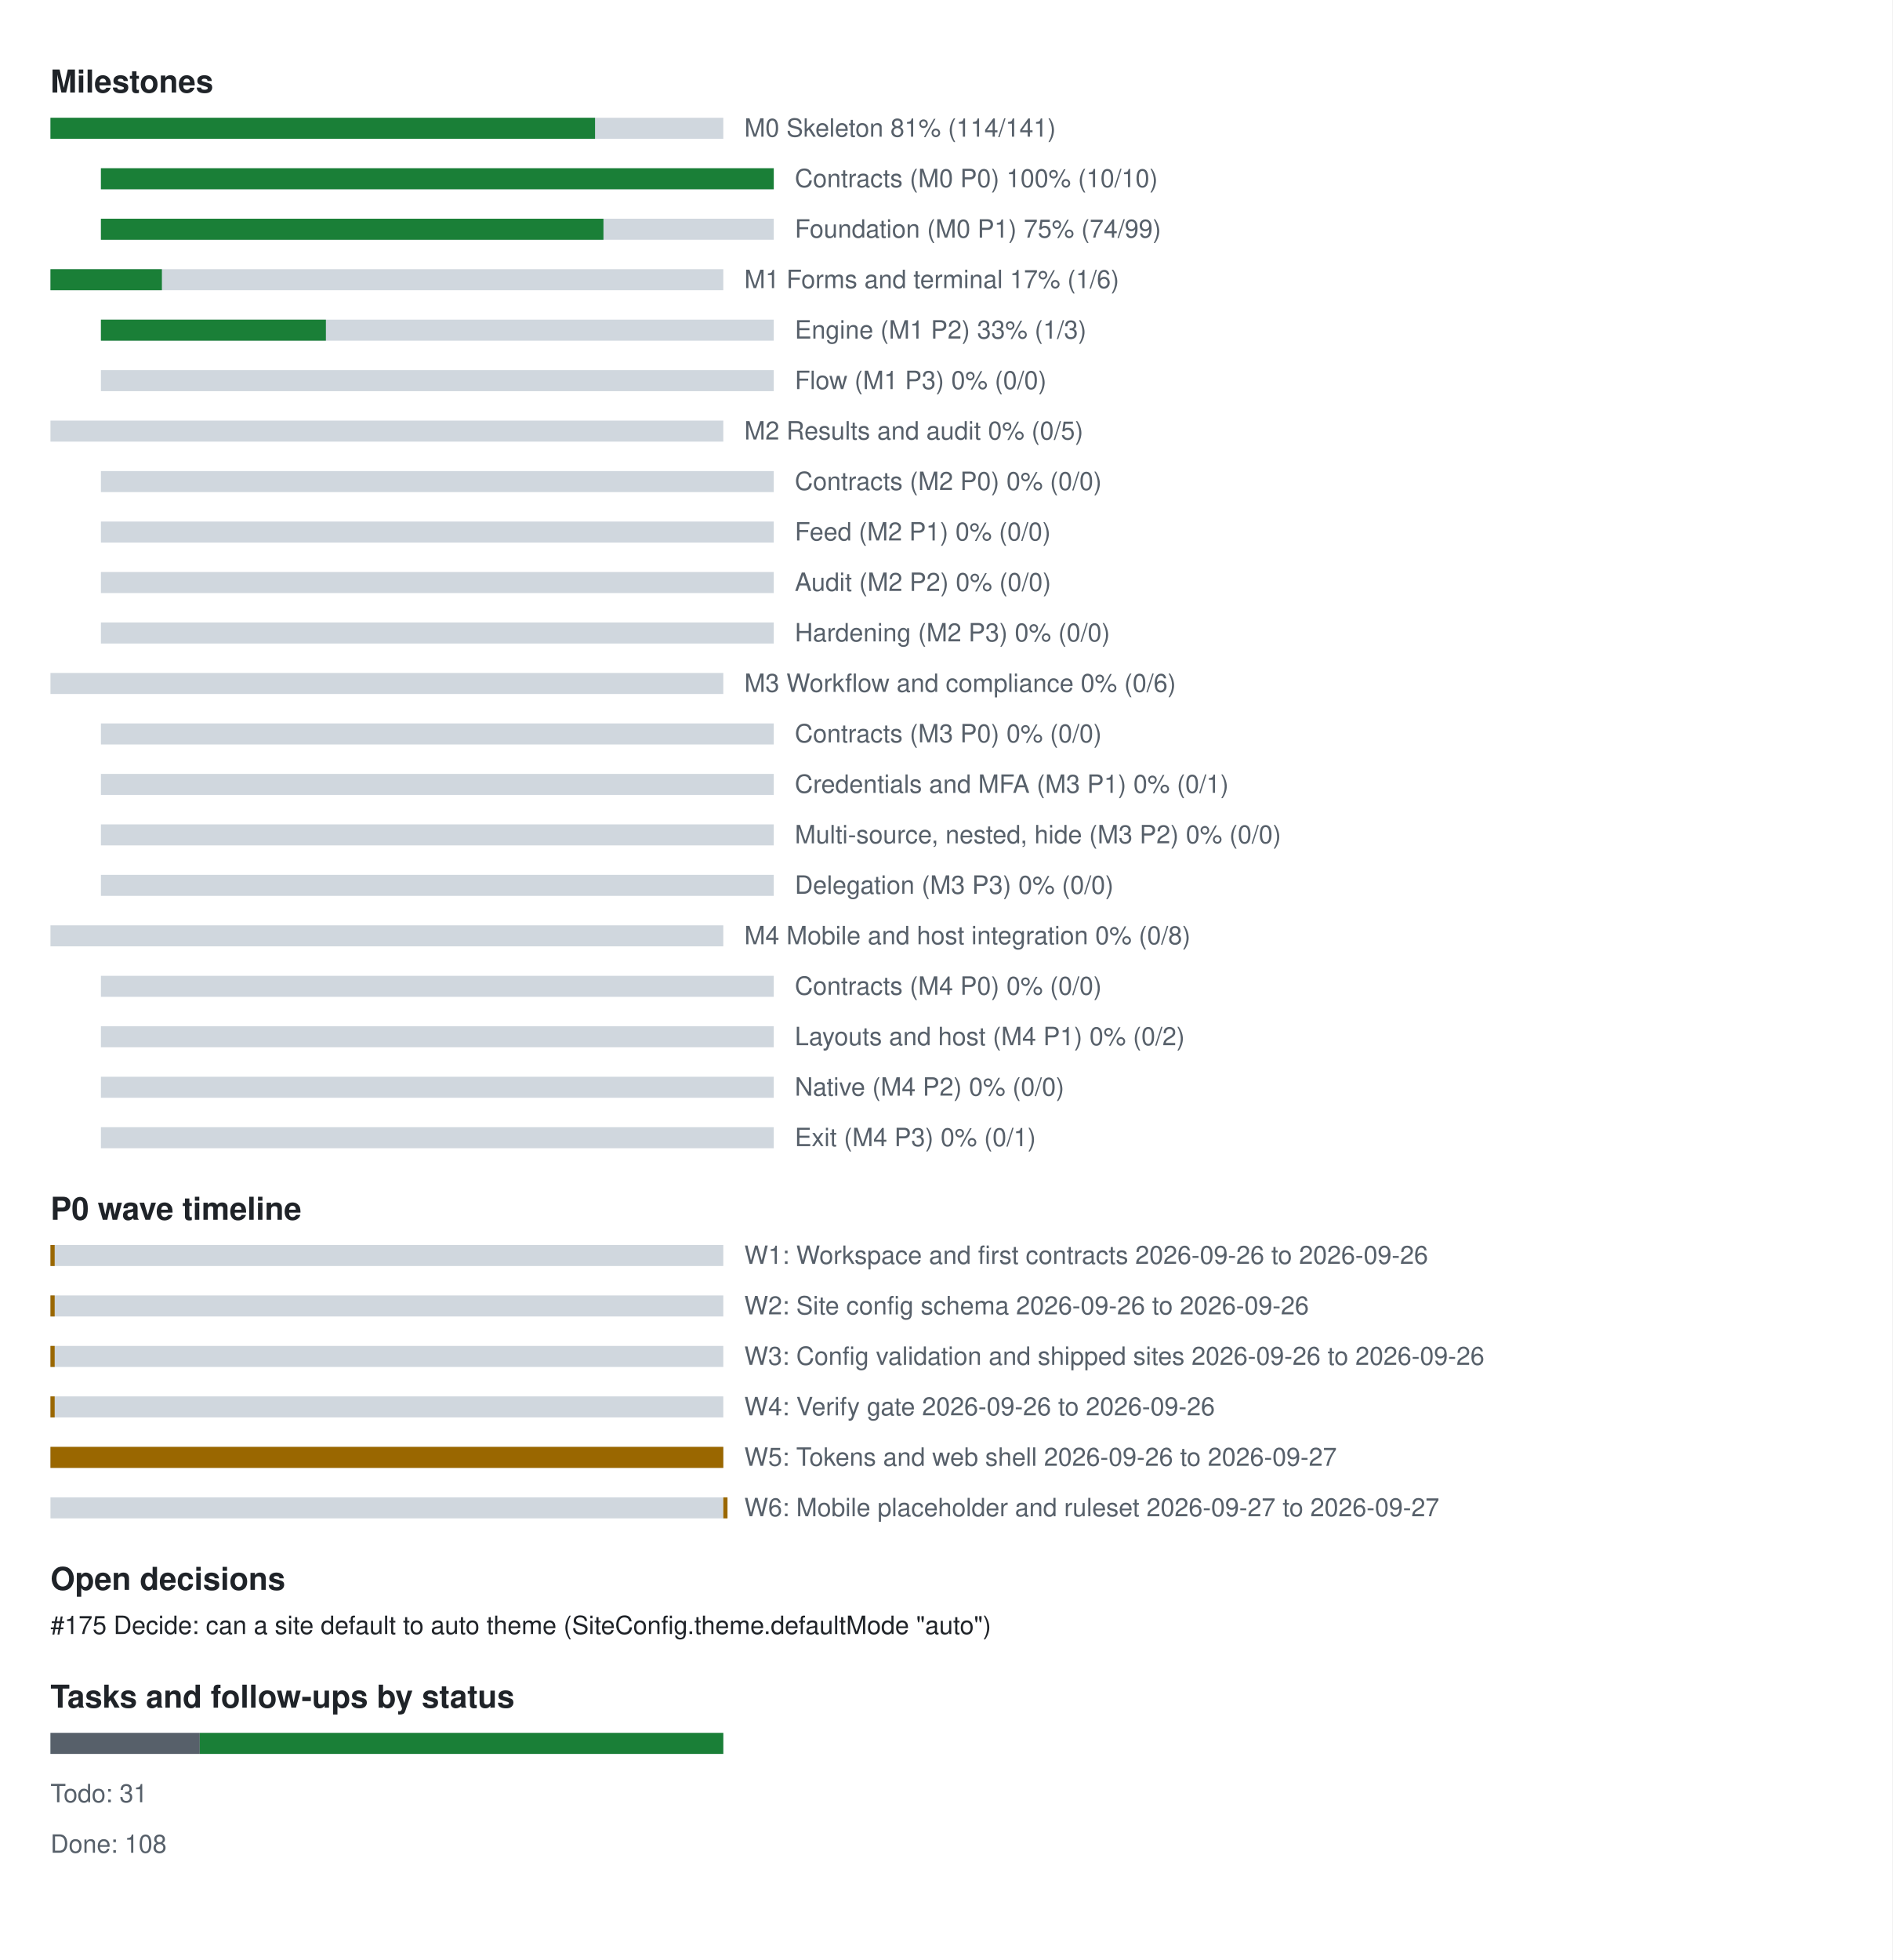
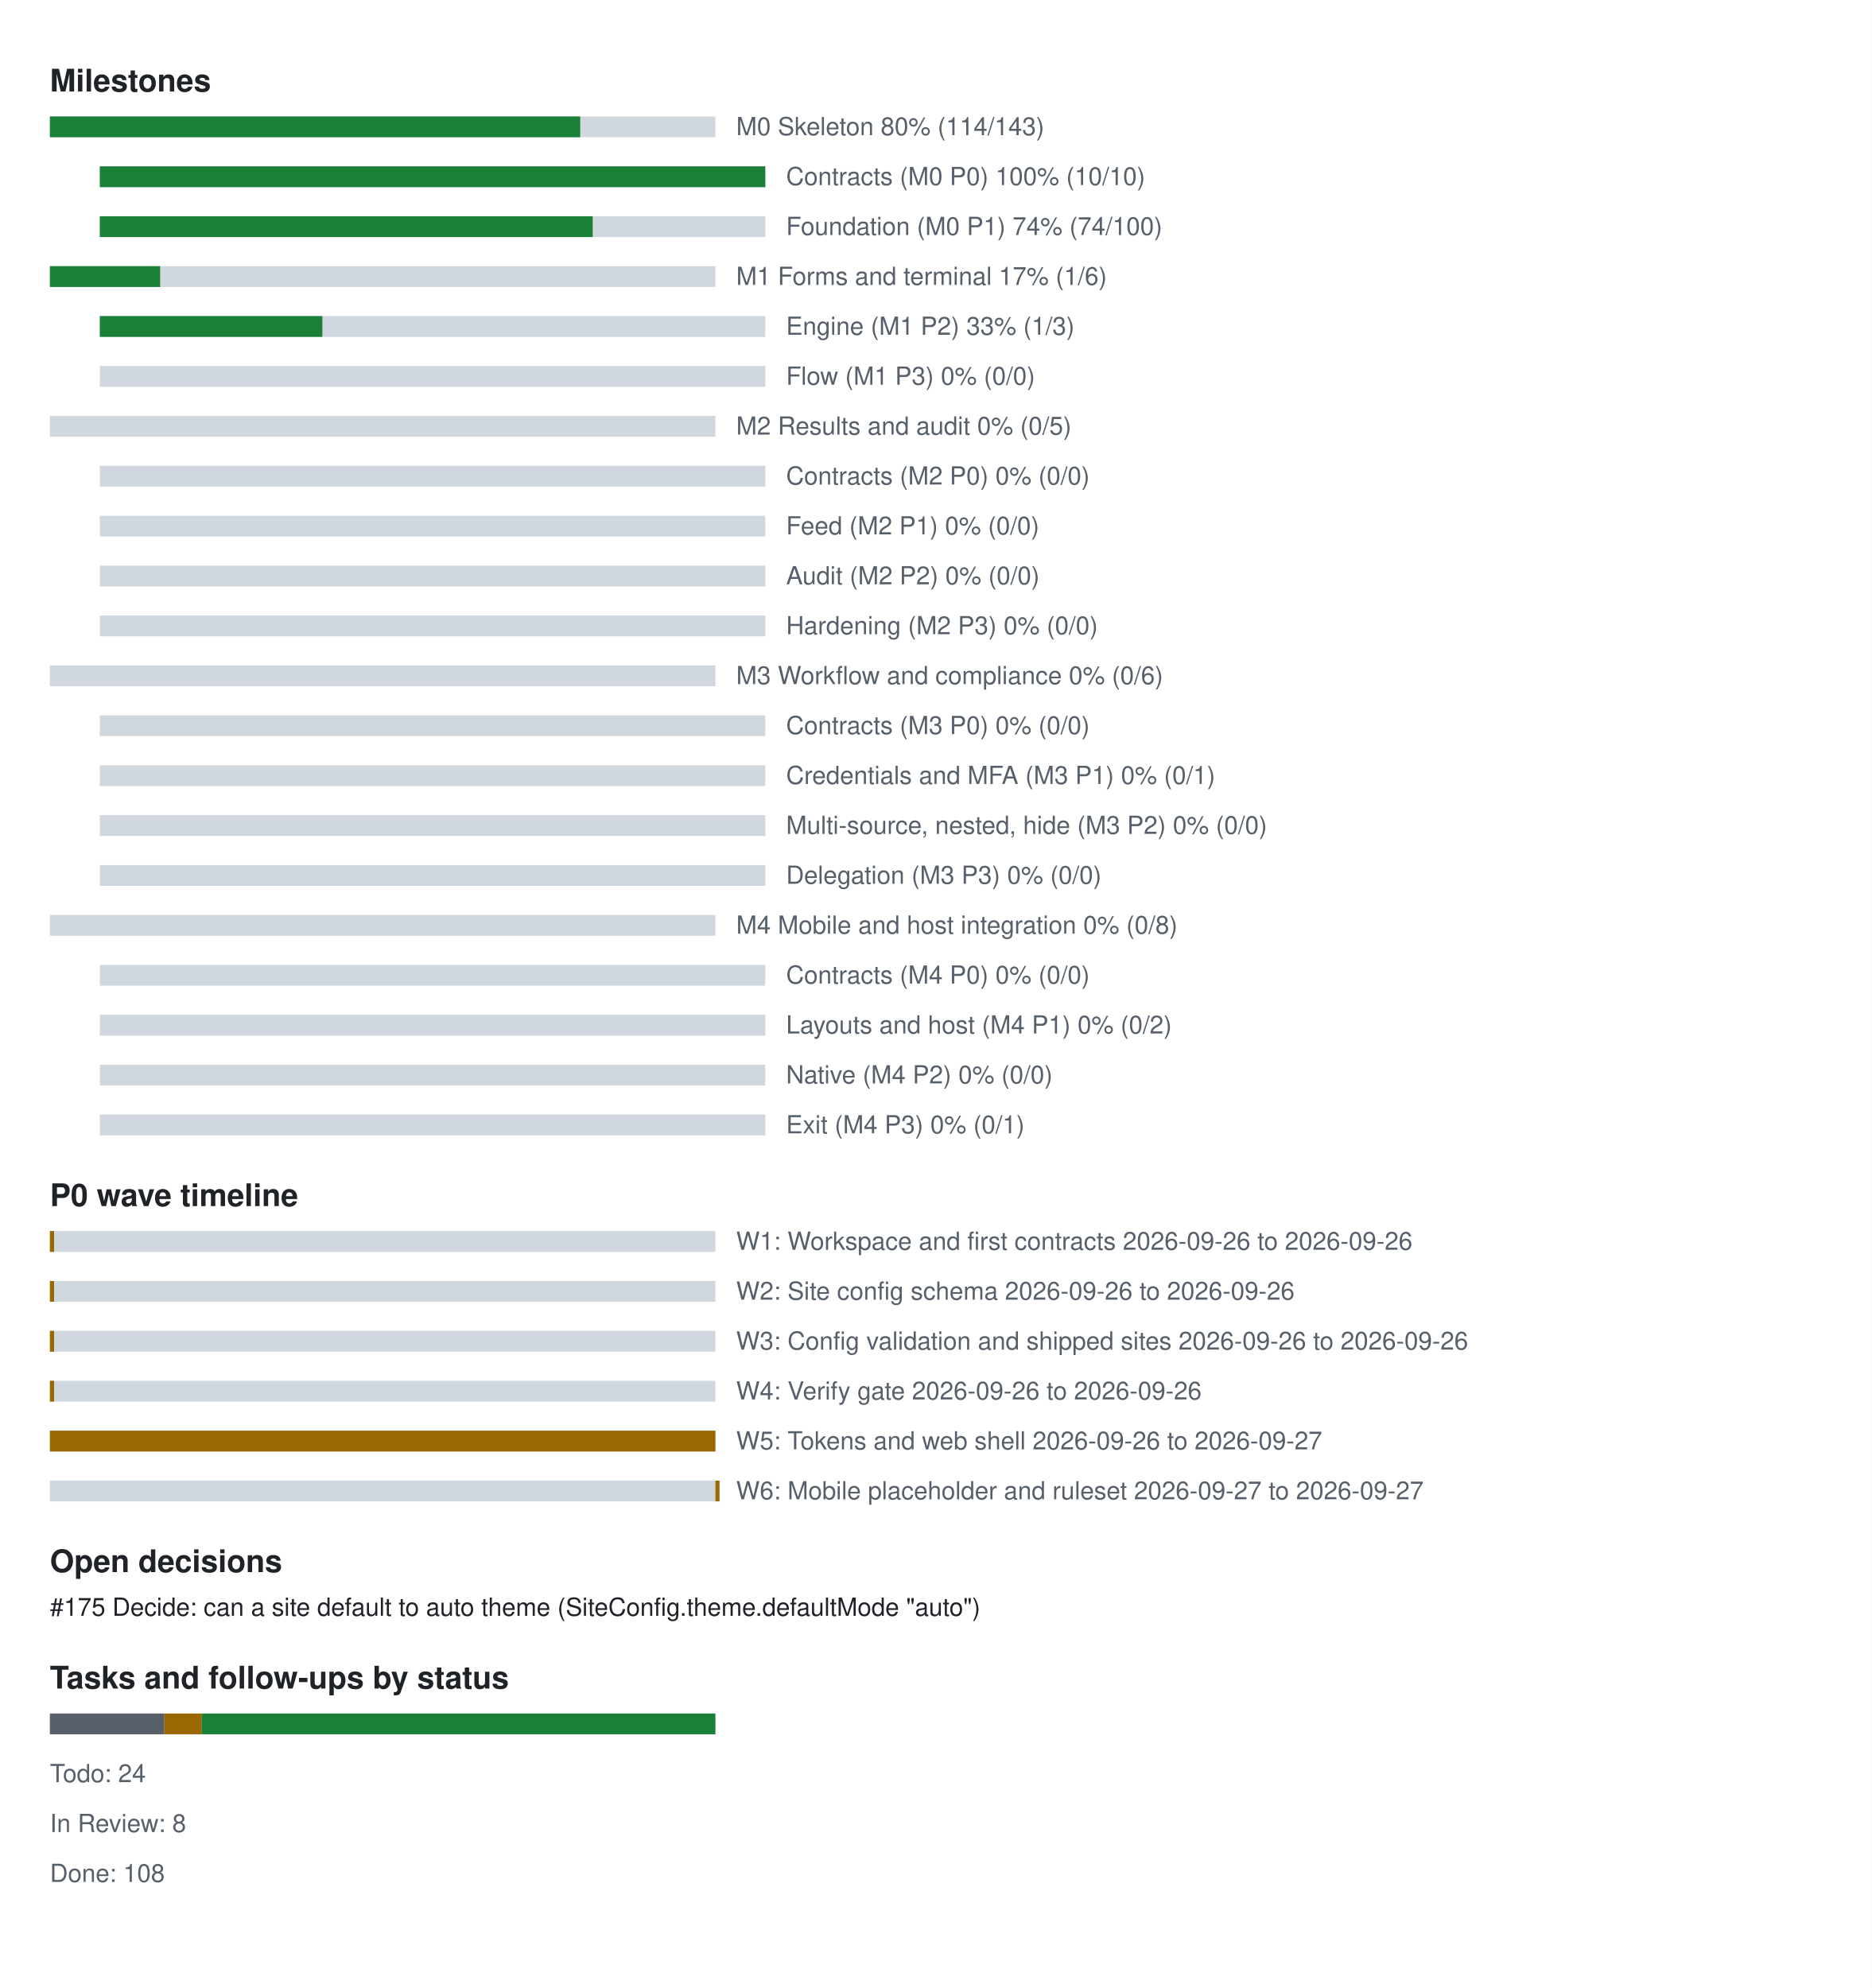
- <svg xmlns="http://www.w3.org/2000/svg" role="img" viewBox="0 0 900 932" width="900" height="932" font-family="Helvetica, Arial, sans-serif">
-   <rect width="900" height="932" fill="#ffffff" />
+ <svg xmlns="http://www.w3.org/2000/svg" role="img" viewBox="0 0 900 956" width="900" height="956" font-family="Helvetica, Arial, sans-serif">
+   <rect width="900" height="956" fill="#ffffff" />
  <text x="24" y="44" fill="#1f2328" font-size="15" font-weight="700">Milestones</text>
  <rect x="24" y="56" width="320" height="10" fill="#d0d7de" />
-   <rect x="24" y="56" width="259" height="10" fill="#1a7f37" />
-   <text x="354" y="65" fill="#57606a" font-size="12">M0 Skeleton 81% (114/141)</text>
+   <rect x="24" y="56" width="255" height="10" fill="#1a7f37" />
+   <text x="354" y="65" fill="#57606a" font-size="12">M0 Skeleton 80% (114/143)</text>
  <rect x="48" y="80" width="320" height="10" fill="#d0d7de" />
  <rect x="48" y="80" width="320" height="10" fill="#1a7f37" />
  <text x="378" y="89" fill="#57606a" font-size="12">Contracts (M0 P0) 100% (10/10)</text>
  <rect x="48" y="104" width="320" height="10" fill="#d0d7de" />
-   <rect x="48" y="104" width="239" height="10" fill="#1a7f37" />
-   <text x="378" y="113" fill="#57606a" font-size="12">Foundation (M0 P1) 75% (74/99)</text>
+   <rect x="48" y="104" width="237" height="10" fill="#1a7f37" />
+   <text x="378" y="113" fill="#57606a" font-size="12">Foundation (M0 P1) 74% (74/100)</text>
  <rect x="24" y="128" width="320" height="10" fill="#d0d7de" />
  <rect x="24" y="128" width="53" height="10" fill="#1a7f37" />
  <text x="354" y="137" fill="#57606a" font-size="12">M1 Forms and terminal 17% (1/6)</text>
  <rect x="48" y="152" width="320" height="10" fill="#d0d7de" />
  <rect x="48" y="152" width="107" height="10" fill="#1a7f37" />
  <text x="378" y="161" fill="#57606a" font-size="12">Engine (M1 P2) 33% (1/3)</text>
  <rect x="48" y="176" width="320" height="10" fill="#d0d7de" />
  <text x="378" y="185" fill="#57606a" font-size="12">Flow (M1 P3) 0% (0/0)</text>
  <rect x="24" y="200" width="320" height="10" fill="#d0d7de" />
  <text x="354" y="209" fill="#57606a" font-size="12">M2 Results and audit 0% (0/5)</text>
  <rect x="48" y="224" width="320" height="10" fill="#d0d7de" />
  <text x="378" y="233" fill="#57606a" font-size="12">Contracts (M2 P0) 0% (0/0)</text>
  <rect x="48" y="248" width="320" height="10" fill="#d0d7de" />
  <text x="378" y="257" fill="#57606a" font-size="12">Feed (M2 P1) 0% (0/0)</text>
  <rect x="48" y="272" width="320" height="10" fill="#d0d7de" />
  <text x="378" y="281" fill="#57606a" font-size="12">Audit (M2 P2) 0% (0/0)</text>
  <rect x="48" y="296" width="320" height="10" fill="#d0d7de" />
  <text x="378" y="305" fill="#57606a" font-size="12">Hardening (M2 P3) 0% (0/0)</text>
  <rect x="24" y="320" width="320" height="10" fill="#d0d7de" />
  <text x="354" y="329" fill="#57606a" font-size="12">M3 Workflow and compliance 0% (0/6)</text>
  <rect x="48" y="344" width="320" height="10" fill="#d0d7de" />
  <text x="378" y="353" fill="#57606a" font-size="12">Contracts (M3 P0) 0% (0/0)</text>
  <rect x="48" y="368" width="320" height="10" fill="#d0d7de" />
  <text x="378" y="377" fill="#57606a" font-size="12">Credentials and MFA (M3 P1) 0% (0/1)</text>
  <rect x="48" y="392" width="320" height="10" fill="#d0d7de" />
  <text x="378" y="401" fill="#57606a" font-size="12">Multi-source, nested, hide (M3 P2) 0% (0/0)</text>
  <rect x="48" y="416" width="320" height="10" fill="#d0d7de" />
  <text x="378" y="425" fill="#57606a" font-size="12">Delegation (M3 P3) 0% (0/0)</text>
  <rect x="24" y="440" width="320" height="10" fill="#d0d7de" />
  <text x="354" y="449" fill="#57606a" font-size="12">M4 Mobile and host integration 0% (0/8)</text>
  <rect x="48" y="464" width="320" height="10" fill="#d0d7de" />
  <text x="378" y="473" fill="#57606a" font-size="12">Contracts (M4 P0) 0% (0/0)</text>
  <rect x="48" y="488" width="320" height="10" fill="#d0d7de" />
  <text x="378" y="497" fill="#57606a" font-size="12">Layouts and host (M4 P1) 0% (0/2)</text>
  <rect x="48" y="512" width="320" height="10" fill="#d0d7de" />
  <text x="378" y="521" fill="#57606a" font-size="12">Native (M4 P2) 0% (0/0)</text>
  <rect x="48" y="536" width="320" height="10" fill="#d0d7de" />
  <text x="378" y="545" fill="#57606a" font-size="12">Exit (M4 P3) 0% (0/1)</text>
  <text x="24" y="580" fill="#1f2328" font-size="15" font-weight="700">P0 wave timeline</text>
  <rect x="24" y="592" width="320" height="10" fill="#d0d7de" />
  <rect x="24" y="592" width="2" height="10" fill="#9a6700" />
  <text x="354" y="601" fill="#57606a" font-size="12">W1: Workspace and first contracts 2026-09-26 to 2026-09-26</text>
  <rect x="24" y="616" width="320" height="10" fill="#d0d7de" />
  <rect x="24" y="616" width="2" height="10" fill="#9a6700" />
  <text x="354" y="625" fill="#57606a" font-size="12">W2: Site config schema 2026-09-26 to 2026-09-26</text>
  <rect x="24" y="640" width="320" height="10" fill="#d0d7de" />
  <rect x="24" y="640" width="2" height="10" fill="#9a6700" />
  <text x="354" y="649" fill="#57606a" font-size="12">W3: Config validation and shipped sites 2026-09-26 to 2026-09-26</text>
  <rect x="24" y="664" width="320" height="10" fill="#d0d7de" />
  <rect x="24" y="664" width="2" height="10" fill="#9a6700" />
  <text x="354" y="673" fill="#57606a" font-size="12">W4: Verify gate 2026-09-26 to 2026-09-26</text>
  <rect x="24" y="688" width="320" height="10" fill="#d0d7de" />
  <rect x="24" y="688" width="320" height="10" fill="#9a6700" />
  <text x="354" y="697" fill="#57606a" font-size="12">W5: Tokens and web shell 2026-09-26 to 2026-09-27</text>
  <rect x="24" y="712" width="320" height="10" fill="#d0d7de" />
  <rect x="344" y="712" width="2" height="10" fill="#9a6700" />
  <text x="354" y="721" fill="#57606a" font-size="12">W6: Mobile placeholder and ruleset 2026-09-27 to 2026-09-27</text>
  <text x="24" y="756" fill="#1f2328" font-size="15" font-weight="700">Open decisions</text>
  <text x="24" y="777" fill="#1f2328" font-size="12">#175 Decide: can a site default to auto theme (SiteConfig.theme.defaultMode "auto")</text>
  <text x="24" y="812" fill="#1f2328" font-size="15" font-weight="700">Tasks and follow-ups by status</text>
  <rect x="24" y="824" width="320" height="10" fill="#d0d7de" />
-   <rect x="24" y="824" width="71" height="10" fill="#57606a" />
-   <rect x="95" y="824" width="249" height="10" fill="#1a7f37" />
-   <text x="24" y="857" fill="#57606a" font-size="12">Todo: 31</text>
-   <text x="24" y="881" fill="#57606a" font-size="12">Done: 108</text>
+   <rect x="24" y="824" width="55" height="10" fill="#57606a" />
+   <rect x="79" y="824" width="18" height="10" fill="#9a6700" />
+   <rect x="97" y="824" width="247" height="10" fill="#1a7f37" />
+   <text x="24" y="857" fill="#57606a" font-size="12">Todo: 24</text>
+   <text x="24" y="881" fill="#57606a" font-size="12">In Review: 8</text>
+   <text x="24" y="905" fill="#57606a" font-size="12">Done: 108</text>
</svg>
